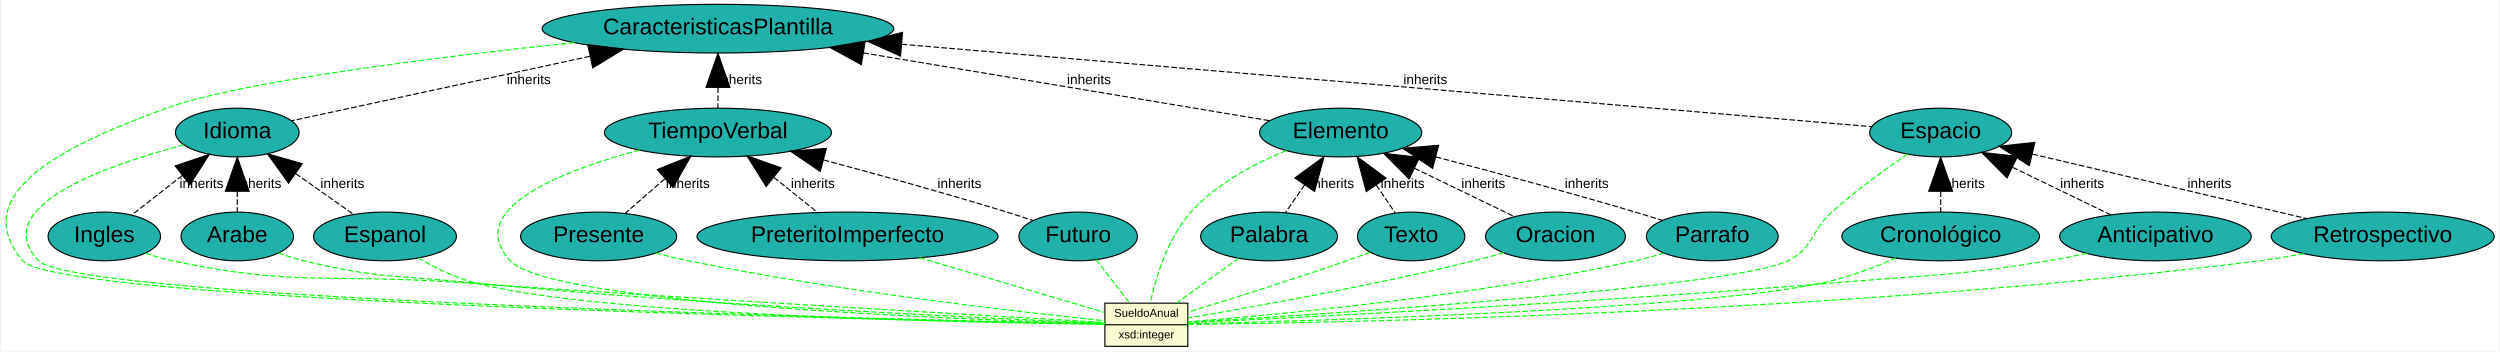
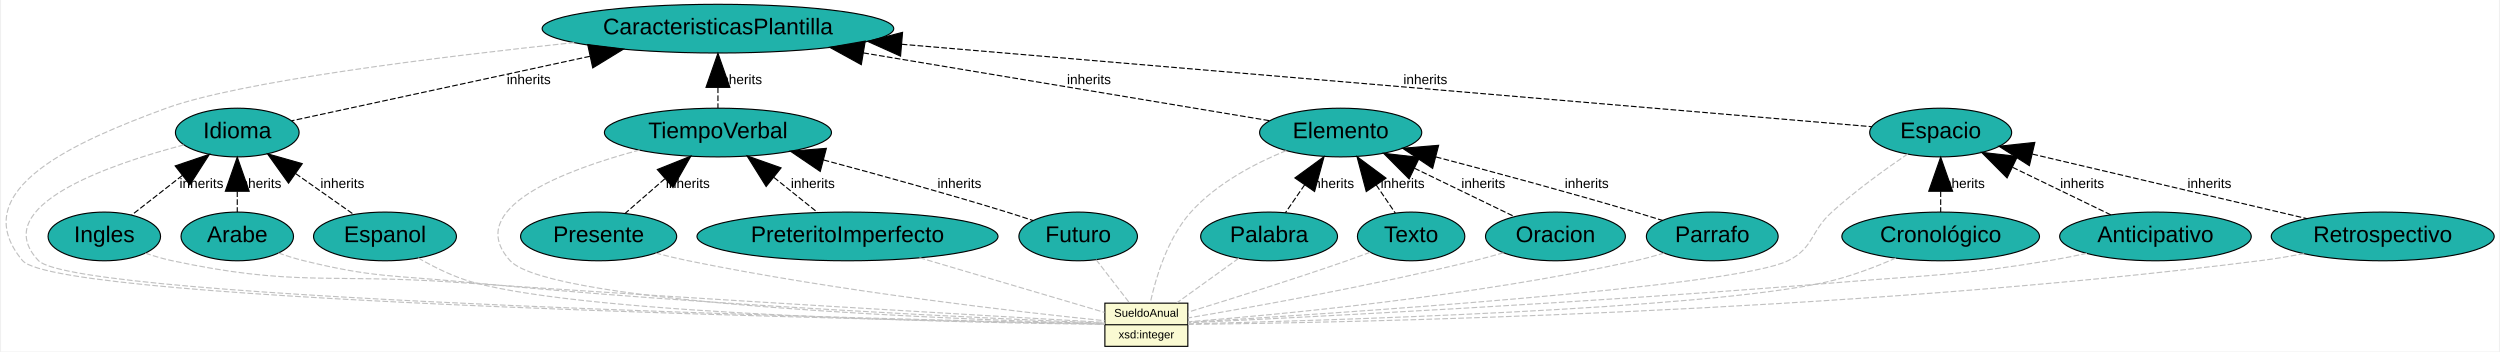
<svg xmlns="http://www.w3.org/2000/svg" width="2198pt" height="309pt" viewBox="0.00 0.00 2198.16 309.28">
  <g id="graph0" class="graph" transform="scale(1 1) rotate(0) translate(4 305.2792)">
    <polygon fill="#ffffff" stroke="transparent" points="-4,4 -4,-305.279 2194.162,-305.279 2194.162,4 -4,4" />
    <g id="node1" class="node">
      <polygon fill="#fafad2" stroke="#000000" points="967.375,-.5 967.375,-38.5 1040.374,-38.5 1040.374,-.5 967.375,-.5" />
      <text text-anchor="middle" x="1003.875" y="-26.5" font-family="Arial" font-size="10.00" fill="#000000">SueldoAnual</text>
      <polyline fill="none" stroke="#000000" points="967.375,-19.5 1040.374,-19.5 " />
      <text text-anchor="middle" x="1003.875" y="-7.5" font-family="Arial" font-size="10.00" fill="#000000">xsd:integer</text>
    </g>
    <g id="node2" class="node">
      <ellipse fill="#20b2aa" stroke="#000000" cx="1111.874" cy="-97.213" rx="60.208" ry="21.429" />
      <text text-anchor="middle" x="1111.874" y="-92.213" font-family="Arial" font-size="20.00" fill="#000000">Palabra</text>
    </g>
    <g id="edge18" class="edge">
-       <path fill="none" stroke="#00ff00" stroke-dasharray="5,2" d="M1085.178,-78.003C1068.562,-66.047 1047.266,-50.723 1030.638,-38.758" />
+       <path fill="none" stroke="#c0c0c0" stroke-dasharray="5,2" d="M1085.178,-78.003C1068.562,-66.047 1047.266,-50.723 1030.638,-38.758" />
    </g>
    <g id="node3" class="node">
      <ellipse fill="#20b2aa" stroke="#000000" cx="1702.874" cy="-97.213" rx="86.948" ry="21.429" />
      <text text-anchor="middle" x="1702.874" y="-92.213" font-family="Arial" font-size="20.00" fill="#000000">Cronológico</text>
    </g>
    <g id="edge12" class="edge">
-       <path fill="none" stroke="#00ff00" stroke-dasharray="5,2" d="M1663.5,-78.17C1645.193,-70.201 1622.868,-61.712 1601.874,-57 1494.032,-32.797 1153.185,-22.936 1040.464,-20.284" />
+       <path fill="none" stroke="#c0c0c0" stroke-dasharray="5,2" d="M1663.5,-78.17C1645.193,-70.201 1622.868,-61.712 1601.874,-57 1494.032,-32.797 1153.185,-22.936 1040.464,-20.284" />
    </g>
    <g id="node4" class="node">
      <ellipse fill="#20b2aa" stroke="#000000" cx="521.875" cy="-97.213" rx="68.679" ry="21.429" />
      <text text-anchor="middle" x="521.875" y="-92.213" font-family="Arial" font-size="20.00" fill="#000000">Presente</text>
    </g>
    <g id="edge9" class="edge">
-       <path fill="none" stroke="#00ff00" stroke-dasharray="5,2" d="M572,-82.577C581.222,-80.172 590.801,-77.861 599.875,-76 733.947,-48.508 895.82,-30.326 967.12,-23.064" />
+       <path fill="none" stroke="#c0c0c0" stroke-dasharray="5,2" d="M572,-82.577C581.222,-80.172 590.801,-77.861 599.875,-76 733.947,-48.508 895.82,-30.326 967.12,-23.064" />
    </g>
    <g id="node5" class="node">
      <ellipse fill="#20b2aa" stroke="#000000" cx="1891.874" cy="-97.213" rx="84.292" ry="21.429" />
      <text text-anchor="middle" x="1891.874" y="-92.213" font-family="Arial" font-size="20.00" fill="#000000">Anticipativo</text>
    </g>
    <g id="edge14" class="edge">
-       <path fill="none" stroke="#00ff00" stroke-dasharray="5,2" d="M1831.551,-82.346C1820.717,-79.992 1809.494,-77.759 1798.874,-76 1718.639,-62.711 1697.926,-63.707 1616.874,-57 1398.512,-38.931 1135.717,-25.707 1040.534,-21.193" />
+       <path fill="none" stroke="#c0c0c0" stroke-dasharray="5,2" d="M1831.551,-82.346C1820.717,-79.992 1809.494,-77.759 1798.874,-76 1718.639,-62.711 1697.926,-63.707 1616.874,-57 1398.512,-38.931 1135.717,-25.707 1040.534,-21.193" />
    </g>
    <g id="node6" class="node">
      <ellipse fill="#20b2aa" stroke="#000000" cx="203.875" cy="-188.64" rx="54.395" ry="21.429" />
      <text text-anchor="middle" x="203.875" y="-183.64" font-family="Arial" font-size="20.00" fill="#000000">Idioma</text>
    </g>
    <g id="edge2" class="edge">
-       <path fill="none" stroke="#00ff00" stroke-dasharray="5,2" d="M156.875,-177.762C90.937,-160.479 -16.197,-123.759 28.875,-76 61.696,-41.222 794.018,-23.859 967.339,-20.229" />
+       <path fill="none" stroke="#c0c0c0" stroke-dasharray="5,2" d="M156.875,-177.762C90.937,-160.479 -16.197,-123.759 28.875,-76 61.696,-41.222 794.018,-23.859 967.339,-20.229" />
    </g>
    <g id="node11" class="node">
      <ellipse fill="#20b2aa" stroke="#000000" cx="86.874" cy="-97.213" rx="49.495" ry="21.429" />
      <text text-anchor="middle" x="86.874" y="-92.213" font-family="Arial" font-size="20.00" fill="#000000">Ingles</text>
    </g>
    <g id="edge21" class="edge">
      <path fill="none" stroke="#000000" stroke-dasharray="5,2" d="M155.546,-150.875C140.18,-138.868 123.849,-126.106 110.969,-116.041" />
      <polygon fill="#000000" stroke="#000000" points="149.244,-159.275 179.347,-169.474 162.174,-142.728 149.244,-159.275" />
      <text text-anchor="middle" x="172.375" y="-139.826" font-family="Arial" font-size="12.00" fill="#000000">inherits</text>
    </g>
    <g id="node15" class="node">
      <ellipse fill="#20b2aa" stroke="#000000" cx="203.875" cy="-97.213" rx="49.495" ry="21.429" />
      <text text-anchor="middle" x="203.875" y="-92.213" font-family="Arial" font-size="20.00" fill="#000000">Arabe</text>
    </g>
    <g id="edge22" class="edge">
      <path fill="none" stroke="#000000" stroke-dasharray="5,2" d="M203.875,-136.93C203.875,-130.531 203.875,-124.291 203.875,-118.725" />
      <polygon fill="#000000" stroke="#000000" points="193.375,-136.973 203.875,-166.973 214.375,-136.973 193.375,-136.973" />
      <text text-anchor="middle" x="223.375" y="-139.826" font-family="Arial" font-size="12.00" fill="#000000">inherits</text>
    </g>
    <g id="node16" class="node">
      <ellipse fill="#20b2aa" stroke="#000000" cx="333.875" cy="-97.213" rx="62.865" ry="21.429" />
      <text text-anchor="middle" x="333.875" y="-92.213" font-family="Arial" font-size="20.00" fill="#000000">Espanol</text>
    </g>
    <g id="edge20" class="edge">
      <path fill="none" stroke="#000000" stroke-dasharray="5,2" d="M255.245,-152.512C272.704,-140.233 291.537,-126.989 306.393,-116.54" />
      <polygon fill="#000000" stroke="#000000" points="248.994,-144.071 230.496,-169.917 261.075,-161.248 248.994,-144.071" />
      <text text-anchor="middle" x="296.375" y="-139.826" font-family="Arial" font-size="12.00" fill="#000000">inherits</text>
    </g>
    <g id="node7" class="node">
      <ellipse fill="#20b2aa" stroke="#000000" cx="626.875" cy="-188.64" rx="99.904" ry="21.429" />
      <text text-anchor="middle" x="626.875" y="-183.64" font-family="Arial" font-size="20.00" fill="#000000">TiempoVerbal</text>
    </g>
    <g id="edge3" class="edge">
-       <path fill="none" stroke="#00ff00" stroke-dasharray="5,2" d="M557.985,-173.285C490.28,-155.152 402.653,-121.59 443.875,-76 479.018,-37.132 848.423,-23.732 967.267,-20.409" />
+       <path fill="none" stroke="#c0c0c0" stroke-dasharray="5,2" d="M557.985,-173.285C490.28,-155.152 402.653,-121.59 443.875,-76 479.018,-37.132 848.423,-23.732 967.267,-20.409" />
    </g>
    <g id="edge24" class="edge">
      <path fill="none" stroke="#000000" stroke-dasharray="5,2" d="M580.105,-147.916C567.887,-137.278 555.251,-126.275 544.885,-117.249" />
      <polygon fill="#000000" stroke="#000000" points="573.528,-156.112 603.048,-167.893 587.318,-140.274 573.528,-156.112" />
      <text text-anchor="middle" x="600.375" y="-139.826" font-family="Arial" font-size="12.00" fill="#000000">inherits</text>
    </g>
    <g id="node12" class="node">
      <ellipse fill="#20b2aa" stroke="#000000" cx="740.875" cy="-97.213" rx="132.458" ry="21.429" />
      <text text-anchor="middle" x="740.875" y="-92.213" font-family="Arial" font-size="20.00" fill="#000000">PreteritoImperfecto</text>
    </g>
    <g id="edge26" class="edge">
      <path fill="none" stroke="#000000" stroke-dasharray="5,2" d="M676.086,-149.173C689.324,-138.556 703.134,-127.481 714.585,-118.297" />
      <polygon fill="#000000" stroke="#000000" points="669.293,-141.161 652.458,-168.122 682.431,-157.544 669.293,-141.161" />
      <text text-anchor="middle" x="710.375" y="-139.826" font-family="Arial" font-size="12.00" fill="#000000">inherits</text>
    </g>
    <g id="node17" class="node">
      <ellipse fill="#20b2aa" stroke="#000000" cx="943.875" cy="-97.213" rx="52.152" ry="21.429" />
      <text text-anchor="middle" x="943.875" y="-92.213" font-family="Arial" font-size="20.00" fill="#000000">Futuro</text>
    </g>
    <g id="edge25" class="edge">
      <path fill="none" stroke="#000000" stroke-dasharray="5,2" d="M719.843,-164.501C768.343,-151.54 828.53,-134.88 881.875,-118.426 889.158,-116.18 896.876,-113.656 904.302,-111.154" />
      <polygon fill="#000000" stroke="#000000" points="716.898,-154.419 690.587,-172.251 722.275,-174.719 716.898,-154.419" />
      <text text-anchor="middle" x="839.375" y="-139.826" font-family="Arial" font-size="12.00" fill="#000000">inherits</text>
    </g>
    <g id="node8" class="node">
      <ellipse fill="#20b2aa" stroke="#000000" cx="2091.874" cy="-97.213" rx="98.076" ry="21.429" />
      <text text-anchor="middle" x="2091.874" y="-92.213" font-family="Arial" font-size="20.00" fill="#000000">Retrospectivo</text>
    </g>
    <g id="edge13" class="edge">
-       <path fill="none" stroke="#00ff00" stroke-dasharray="5,2" d="M2022.746,-82.058C2010.193,-79.72 1997.18,-77.567 1984.874,-76 1618.494,-29.358 1170.187,-21.197 1040.565,-19.789" />
+       <path fill="none" stroke="#c0c0c0" stroke-dasharray="5,2" d="M2022.746,-82.058C2010.193,-79.72 1997.18,-77.567 1984.874,-76 1618.494,-29.358 1170.187,-21.197 1040.565,-19.789" />
    </g>
    <g id="node9" class="node">
      <ellipse fill="#20b2aa" stroke="#000000" cx="1236.874" cy="-97.213" rx="47.253" ry="21.429" />
      <text text-anchor="middle" x="1236.874" y="-92.213" font-family="Arial" font-size="20.00" fill="#000000">Texto</text>
    </g>
    <g id="edge15" class="edge">
-       <path fill="none" stroke="#00ff00" stroke-dasharray="5,2" d="M1200.828,-83.237C1194.214,-80.764 1187.353,-78.259 1180.874,-76 1132.751,-59.218 1076.607,-41.629 1040.674,-30.622" />
+       <path fill="none" stroke="#c0c0c0" stroke-dasharray="5,2" d="M1200.828,-83.237C1194.214,-80.764 1187.353,-78.259 1180.874,-76 1132.751,-59.218 1076.607,-41.629 1040.674,-30.622" />
    </g>
    <g id="node10" class="node">
      <ellipse fill="#20b2aa" stroke="#000000" cx="1363.874" cy="-97.213" rx="61.537" ry="21.429" />
      <text text-anchor="middle" x="1363.874" y="-92.213" font-family="Arial" font-size="20.00" fill="#000000">Oracion</text>
    </g>
    <g id="edge17" class="edge">
-       <path fill="none" stroke="#00ff00" stroke-dasharray="5,2" d="M1318.222,-82.861C1309.831,-80.427 1301.119,-78.032 1292.874,-76 1203.031,-53.852 1095.763,-34.779 1040.621,-25.504" />
+       <path fill="none" stroke="#c0c0c0" stroke-dasharray="5,2" d="M1318.222,-82.861C1309.831,-80.427 1301.119,-78.032 1292.874,-76 1203.031,-53.852 1095.763,-34.779 1040.621,-25.504" />
    </g>
    <g id="edge7" class="edge">
-       <path fill="none" stroke="#00ff00" stroke-dasharray="5,2" d="M122.937,-82.524C130.414,-79.969 138.317,-77.617 145.875,-76 253.972,-52.868 283.592,-64.614 393.875,-57 611.133,-42 872.132,-26.947 967.075,-21.569" />
+       <path fill="none" stroke="#c0c0c0" stroke-dasharray="5,2" d="M122.937,-82.524C130.414,-79.969 138.317,-77.617 145.875,-76 253.972,-52.868 283.592,-64.614 393.875,-57 611.133,-42 872.132,-26.947 967.075,-21.569" />
    </g>
    <g id="edge11" class="edge">
-       <path fill="none" stroke="#00ff00" stroke-dasharray="5,2" d="M804.204,-78.5C855.123,-63.454 924.889,-42.839 967.041,-30.384" />
+       <path fill="none" stroke="#c0c0c0" stroke-dasharray="5,2" d="M804.204,-78.5C855.123,-63.454 924.889,-42.839 967.041,-30.384" />
    </g>
    <g id="node13" class="node">
      <ellipse fill="#20b2aa" stroke="#000000" cx="1174.874" cy="-188.64" rx="71.336" ry="21.429" />
      <text text-anchor="middle" x="1174.874" y="-183.64" font-family="Arial" font-size="20.00" fill="#000000">Elemento</text>
    </g>
    <g id="edge5" class="edge">
-       <path fill="none" stroke="#00ff00" stroke-dasharray="5,2" d="M1127.072,-172.781C1099.293,-161.449 1065.432,-143.697 1042.874,-118.426 1022.344,-95.427 1012.003,-60.336 1007.294,-38.717" />
+       <path fill="none" stroke="#c0c0c0" stroke-dasharray="5,2" d="M1127.072,-172.781C1099.293,-161.449 1065.432,-143.697 1042.874,-118.426 1022.344,-95.427 1012.003,-60.336 1007.294,-38.717" />
    </g>
    <g id="edge35" class="edge">
      <path fill="none" stroke="#000000" stroke-dasharray="5,2" d="M1143.201,-142.675C1137.238,-134.02 1131.282,-125.378 1126.19,-117.988" />
      <polygon fill="#000000" stroke="#000000" points="1134.594,-148.69 1160.263,-167.435 1151.886,-136.774 1134.594,-148.69" />
      <text text-anchor="middle" x="1167.374" y="-139.826" font-family="Arial" font-size="12.00" fill="#000000">inherits</text>
    </g>
    <g id="edge32" class="edge">
      <path fill="none" stroke="#000000" stroke-dasharray="5,2" d="M1206.17,-142.491C1212.08,-133.775 1217.977,-125.08 1222.999,-117.674" />
      <polygon fill="#000000" stroke="#000000" points="1197.402,-136.712 1189.254,-167.435 1214.782,-148.499 1197.402,-136.712" />
      <text text-anchor="middle" x="1229.374" y="-139.826" font-family="Arial" font-size="12.00" fill="#000000">inherits</text>
    </g>
    <g id="edge34" class="edge">
      <path fill="none" stroke="#000000" stroke-dasharray="5,2" d="M1239.778,-157.243C1269.338,-142.944 1303.194,-126.567 1328.068,-114.534" />
      <polygon fill="#000000" stroke="#000000" points="1235.101,-147.842 1212.667,-170.358 1244.246,-166.746 1235.101,-147.842" />
      <text text-anchor="middle" x="1300.374" y="-139.826" font-family="Arial" font-size="12.00" fill="#000000">inherits</text>
    </g>
    <g id="node19" class="node">
      <ellipse fill="#20b2aa" stroke="#000000" cx="1501.874" cy="-97.213" rx="57.965" ry="21.429" />
      <text text-anchor="middle" x="1501.874" y="-92.213" font-family="Arial" font-size="20.00" fill="#000000">Parrafo</text>
    </g>
    <g id="edge33" class="edge">
      <path fill="none" stroke="#000000" stroke-dasharray="5,2" d="M1258.626,-167.192C1309.734,-153.815 1376.291,-135.876 1434.874,-118.426 1442.475,-116.162 1450.536,-113.681 1458.332,-111.237" />
      <polygon fill="#000000" stroke="#000000" points="1255.778,-157.083 1229.383,-174.791 1261.06,-177.409 1255.778,-157.083" />
      <text text-anchor="middle" x="1391.374" y="-139.826" font-family="Arial" font-size="12.00" fill="#000000">inherits</text>
    </g>
    <g id="node14" class="node">
      <ellipse fill="#20b2aa" stroke="#000000" cx="626.875" cy="-280.066" rx="154.713" ry="21.429" />
      <text text-anchor="middle" x="626.875" y="-275.066" font-family="Arial" font-size="20.00" fill="#000000">CaracteristicasPlantilla</text>
    </g>
    <g id="edge1" class="edge">
-       <path fill="none" stroke="#00ff00" stroke-dasharray="5,2" d="M500.387,-267.817C378.993,-254.979 204.929,-233.426 140.875,-209.853 64.201,-181.636 -37.502,-138.704 14.874,-76 46.004,-38.733 792.133,-23.244 967.305,-20.115" />
+       <path fill="none" stroke="#c0c0c0" stroke-dasharray="5,2" d="M500.387,-267.817C378.993,-254.979 204.929,-233.426 140.875,-209.853 64.201,-181.636 -37.502,-138.704 14.874,-76 46.004,-38.733 792.133,-23.244 967.305,-20.115" />
    </g>
    <g id="edge19" class="edge">
      <path fill="none" stroke="#000000" stroke-dasharray="5,2" d="M514.213,-255.716C428.505,-237.191 314.859,-212.628 251.588,-198.952" />
      <polygon fill="#000000" stroke="#000000" points="512.267,-266.037 543.808,-262.112 516.703,-245.511 512.267,-266.037" />
      <text text-anchor="middle" x="460.375" y="-231.253" font-family="Arial" font-size="12.00" fill="#000000">inherits</text>
    </g>
    <g id="edge23" class="edge">
      <path fill="none" stroke="#000000" stroke-dasharray="5,2" d="M626.875,-228.356C626.875,-221.957 626.875,-215.718 626.875,-210.151" />
      <polygon fill="#000000" stroke="#000000" points="616.375,-228.399 626.875,-258.399 637.375,-228.399 616.375,-228.399" />
      <text text-anchor="middle" x="646.375" y="-231.253" font-family="Arial" font-size="12.00" fill="#000000">inherits</text>
    </g>
    <g id="edge31" class="edge">
      <path fill="none" stroke="#000000" stroke-dasharray="5,2" d="M754.798,-258.724C867.117,-239.985 1025.716,-213.525 1112.362,-199.069" />
      <polygon fill="#000000" stroke="#000000" points="753.025,-248.374 725.162,-263.668 756.481,-269.088 753.025,-248.374" />
      <text text-anchor="middle" x="953.375" y="-231.253" font-family="Arial" font-size="12.00" fill="#000000">inherits</text>
    </g>
    <g id="node18" class="node">
      <ellipse fill="#20b2aa" stroke="#000000" cx="1702.874" cy="-188.64" rx="62.452" ry="21.429" />
      <text text-anchor="middle" x="1702.874" y="-183.64" font-family="Arial" font-size="20.00" fill="#000000">Espacio</text>
    </g>
    <g id="edge27" class="edge">
      <path fill="none" stroke="#000000" stroke-dasharray="5,2" d="M788.581,-266.326C1031.762,-245.663 1480.405,-207.543 1642.477,-193.772" />
      <polygon fill="#000000" stroke="#000000" points="787.547,-255.876 758.544,-268.878 789.325,-276.8 787.547,-255.876" />
      <text text-anchor="middle" x="1249.374" y="-231.253" font-family="Arial" font-size="12.00" fill="#000000">inherits</text>
    </g>
    <g id="edge8" class="edge">
-       <path fill="none" stroke="#00ff00" stroke-dasharray="5,2" d="M240.006,-82.623C247.166,-80.124 254.691,-77.768 261.875,-76 324.13,-60.675 341.064,-63.229 404.875,-57 617.467,-36.248 873.688,-24.684 967.339,-20.901" />
+       <path fill="none" stroke="#c0c0c0" stroke-dasharray="5,2" d="M240.006,-82.623C247.166,-80.124 254.691,-77.768 261.875,-76 324.13,-60.675 341.064,-63.229 404.875,-57 617.467,-36.248 873.688,-24.684 967.339,-20.901" />
    </g>
    <g id="edge6" class="edge">
-       <path fill="none" stroke="#00ff00" stroke-dasharray="5,2" d="M363.017,-78.298C376.935,-70.252 394.17,-61.663 410.875,-57 516.319,-27.565 854.549,-21.161 967.075,-19.832" />
+       <path fill="none" stroke="#c0c0c0" stroke-dasharray="5,2" d="M363.017,-78.298C376.935,-70.252 394.17,-61.663 410.875,-57 516.319,-27.565 854.549,-21.161 967.075,-19.832" />
    </g>
    <g id="edge10" class="edge">
-       <path fill="none" stroke="#00ff00" stroke-dasharray="5,2" d="M959.639,-76.795C968.736,-65.013 980.106,-50.286 989.041,-38.713" />
+       <path fill="none" stroke="#c0c0c0" stroke-dasharray="5,2" d="M959.639,-76.795C968.736,-65.013 980.106,-50.286 989.041,-38.713" />
    </g>
    <g id="edge4" class="edge">
-       <path fill="none" stroke="#00ff00" stroke-dasharray="5,2" d="M1673.95,-169.831C1654.242,-156.463 1627.995,-137.555 1606.874,-118.426 1588.112,-101.434 1591.443,-87.465 1568.874,-76 1521.854,-52.114 1158.629,-28.681 1040.711,-21.634" />
+       <path fill="none" stroke="#c0c0c0" stroke-dasharray="5,2" d="M1673.95,-169.831C1654.242,-156.463 1627.995,-137.555 1606.874,-118.426 1588.112,-101.434 1591.443,-87.465 1568.874,-76 1521.854,-52.114 1158.629,-28.681 1040.711,-21.634" />
    </g>
    <g id="edge28" class="edge">
      <path fill="none" stroke="#000000" stroke-dasharray="5,2" d="M1702.874,-136.93C1702.874,-130.531 1702.874,-124.291 1702.874,-118.725" />
      <polygon fill="#000000" stroke="#000000" points="1692.375,-136.973 1702.874,-166.973 1713.375,-136.973 1692.375,-136.973" />
      <text text-anchor="middle" x="1722.374" y="-139.826" font-family="Arial" font-size="12.00" fill="#000000">inherits</text>
    </g>
    <g id="edge30" class="edge">
      <path fill="none" stroke="#000000" stroke-dasharray="5,2" d="M1766.139,-158.036C1794.795,-144.174 1827.768,-128.224 1852.757,-116.136" />
      <polygon fill="#000000" stroke="#000000" points="1761.303,-148.712 1738.869,-171.228 1770.447,-167.616 1761.303,-148.712" />
      <text text-anchor="middle" x="1827.374" y="-139.826" font-family="Arial" font-size="12.00" fill="#000000">inherits</text>
    </g>
    <g id="edge29" class="edge">
      <path fill="none" stroke="#000000" stroke-dasharray="5,2" d="M1783.576,-169.672C1855.086,-152.865 1958.253,-128.618 2025.185,-112.887" />
      <polygon fill="#000000" stroke="#000000" points="1780.931,-159.508 1754.13,-176.593 1785.736,-179.951 1780.931,-159.508" />
      <text text-anchor="middle" x="1939.374" y="-139.826" font-family="Arial" font-size="12.00" fill="#000000">inherits</text>
    </g>
    <g id="edge16" class="edge">
-       <path fill="none" stroke="#00ff00" stroke-dasharray="5,2" d="M1459.649,-82.605C1451.498,-80.138 1442.974,-77.798 1434.874,-76 1290.845,-44.021 1115.441,-27.934 1040.58,-22.117" />
+       <path fill="none" stroke="#c0c0c0" stroke-dasharray="5,2" d="M1459.649,-82.605C1451.498,-80.138 1442.974,-77.798 1434.874,-76 1290.845,-44.021 1115.441,-27.934 1040.58,-22.117" />
    </g>
  </g>
</svg>
